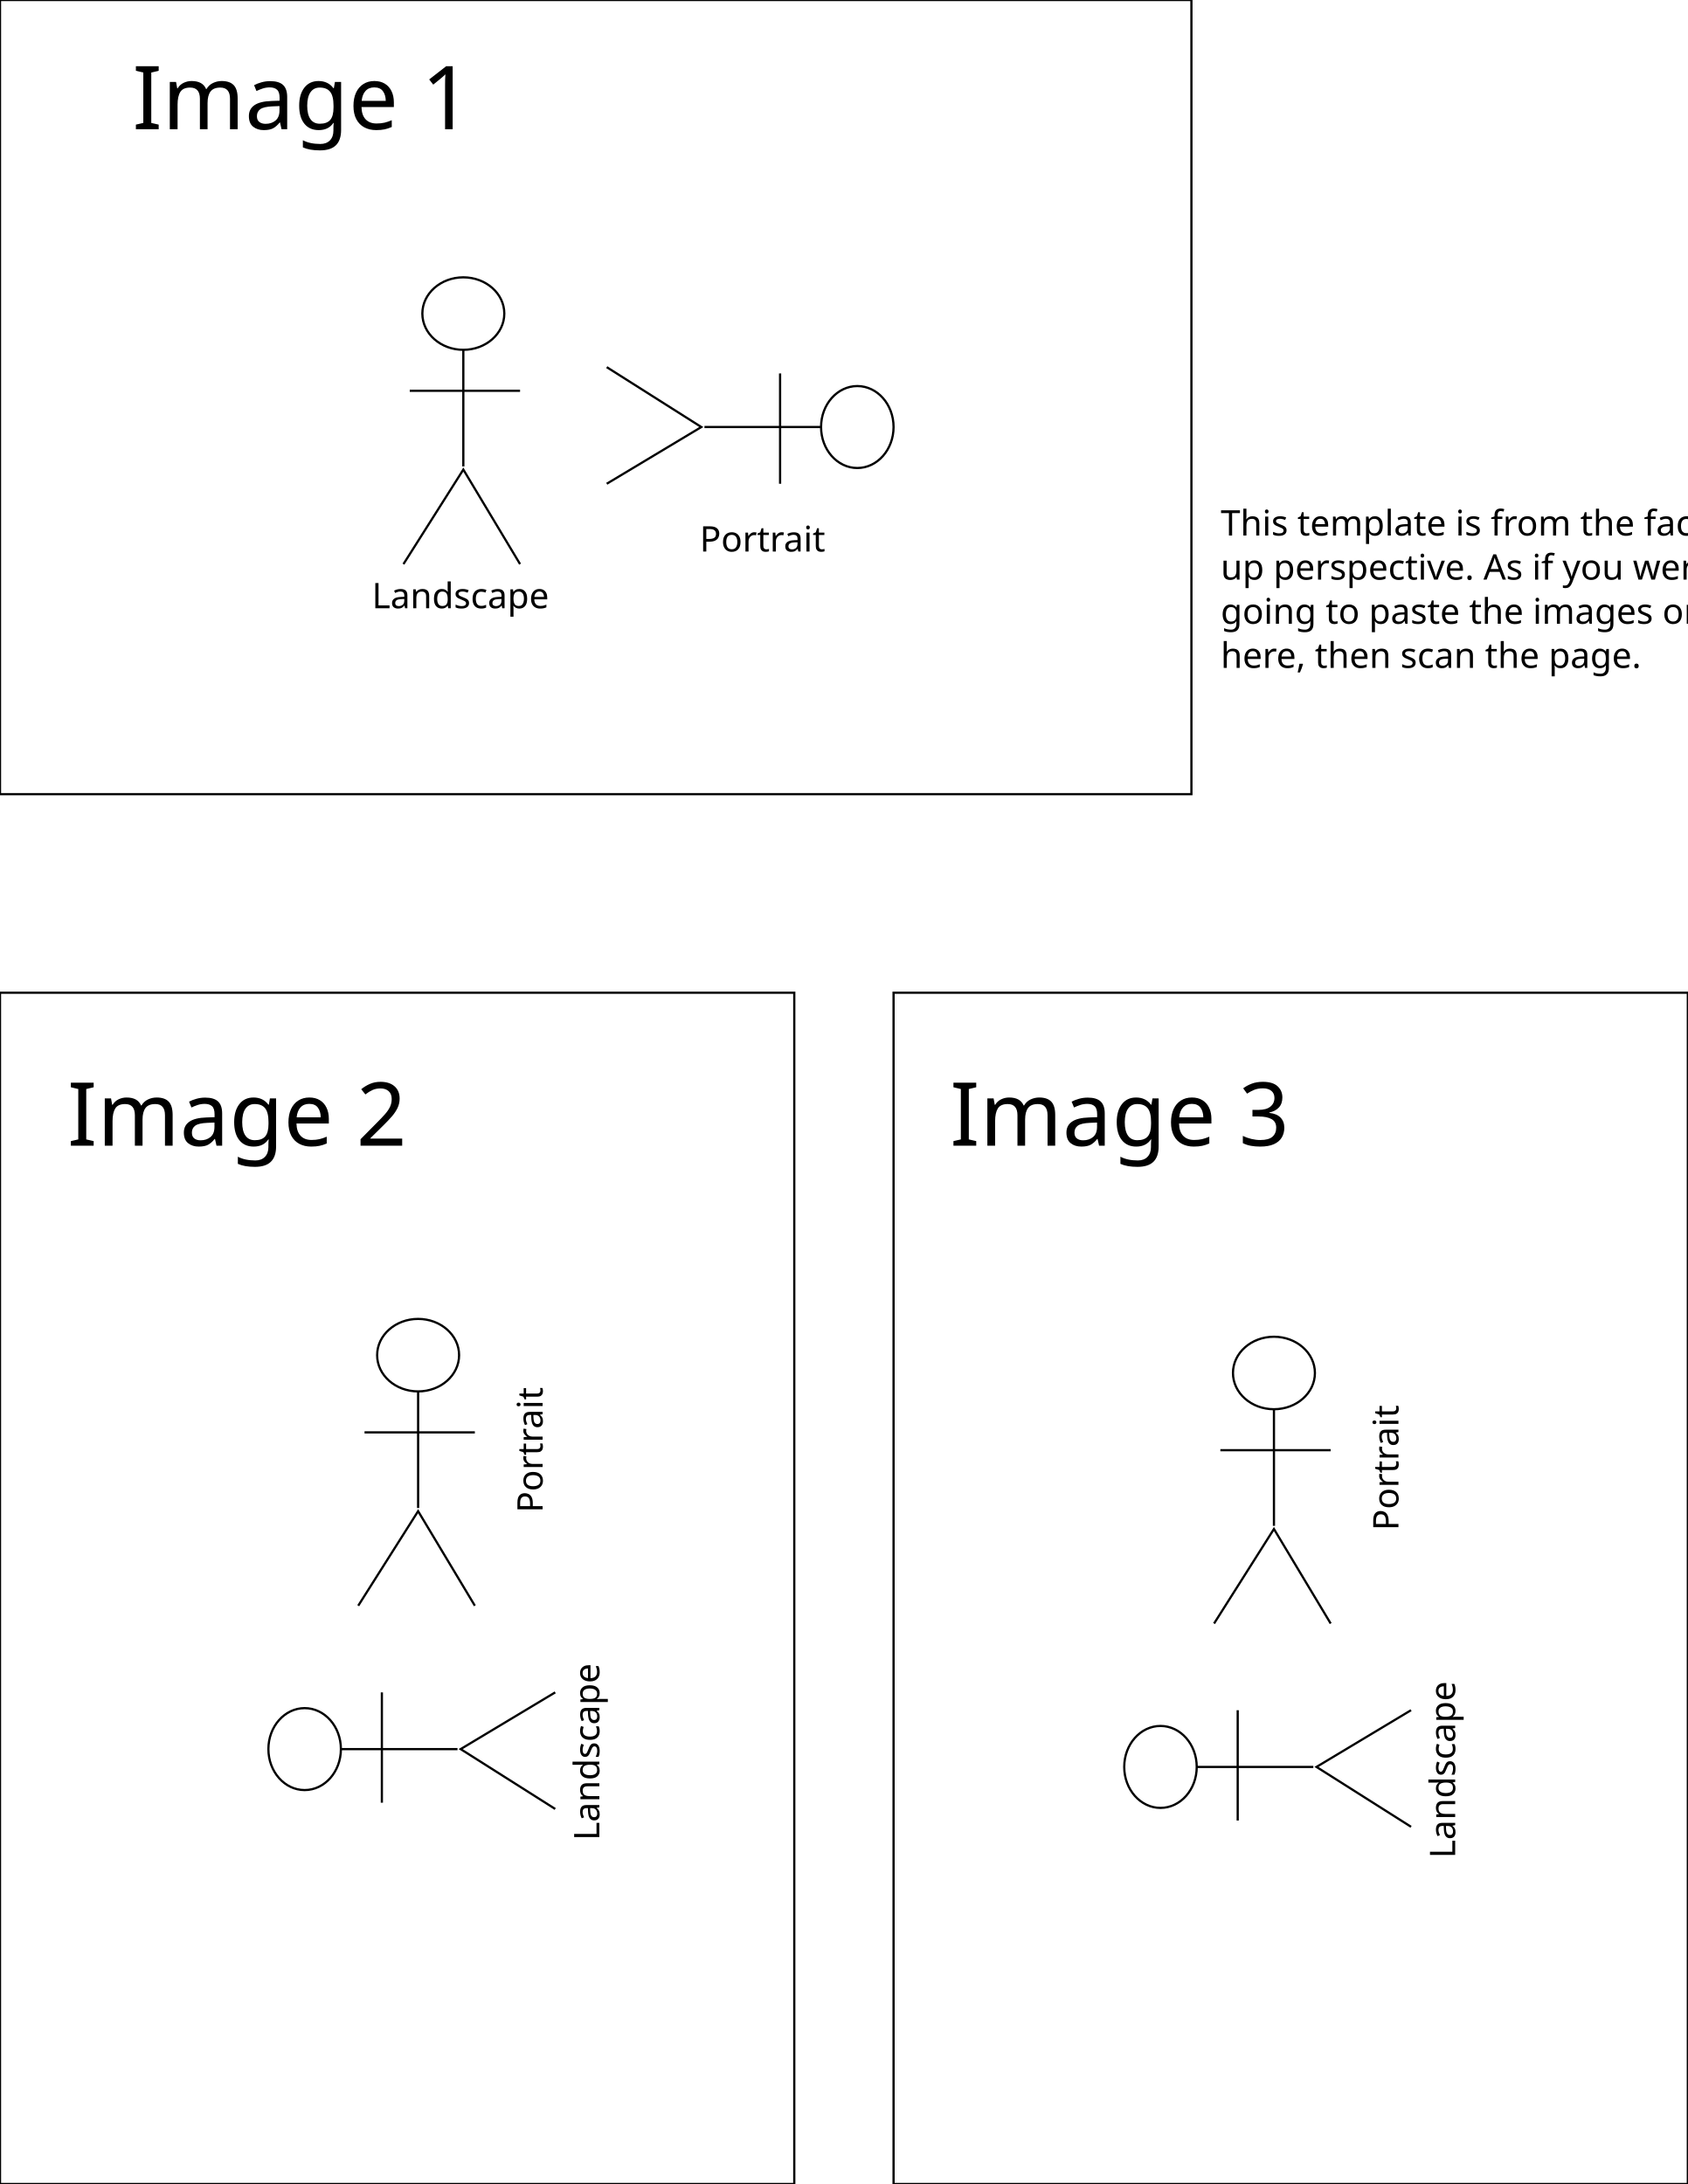
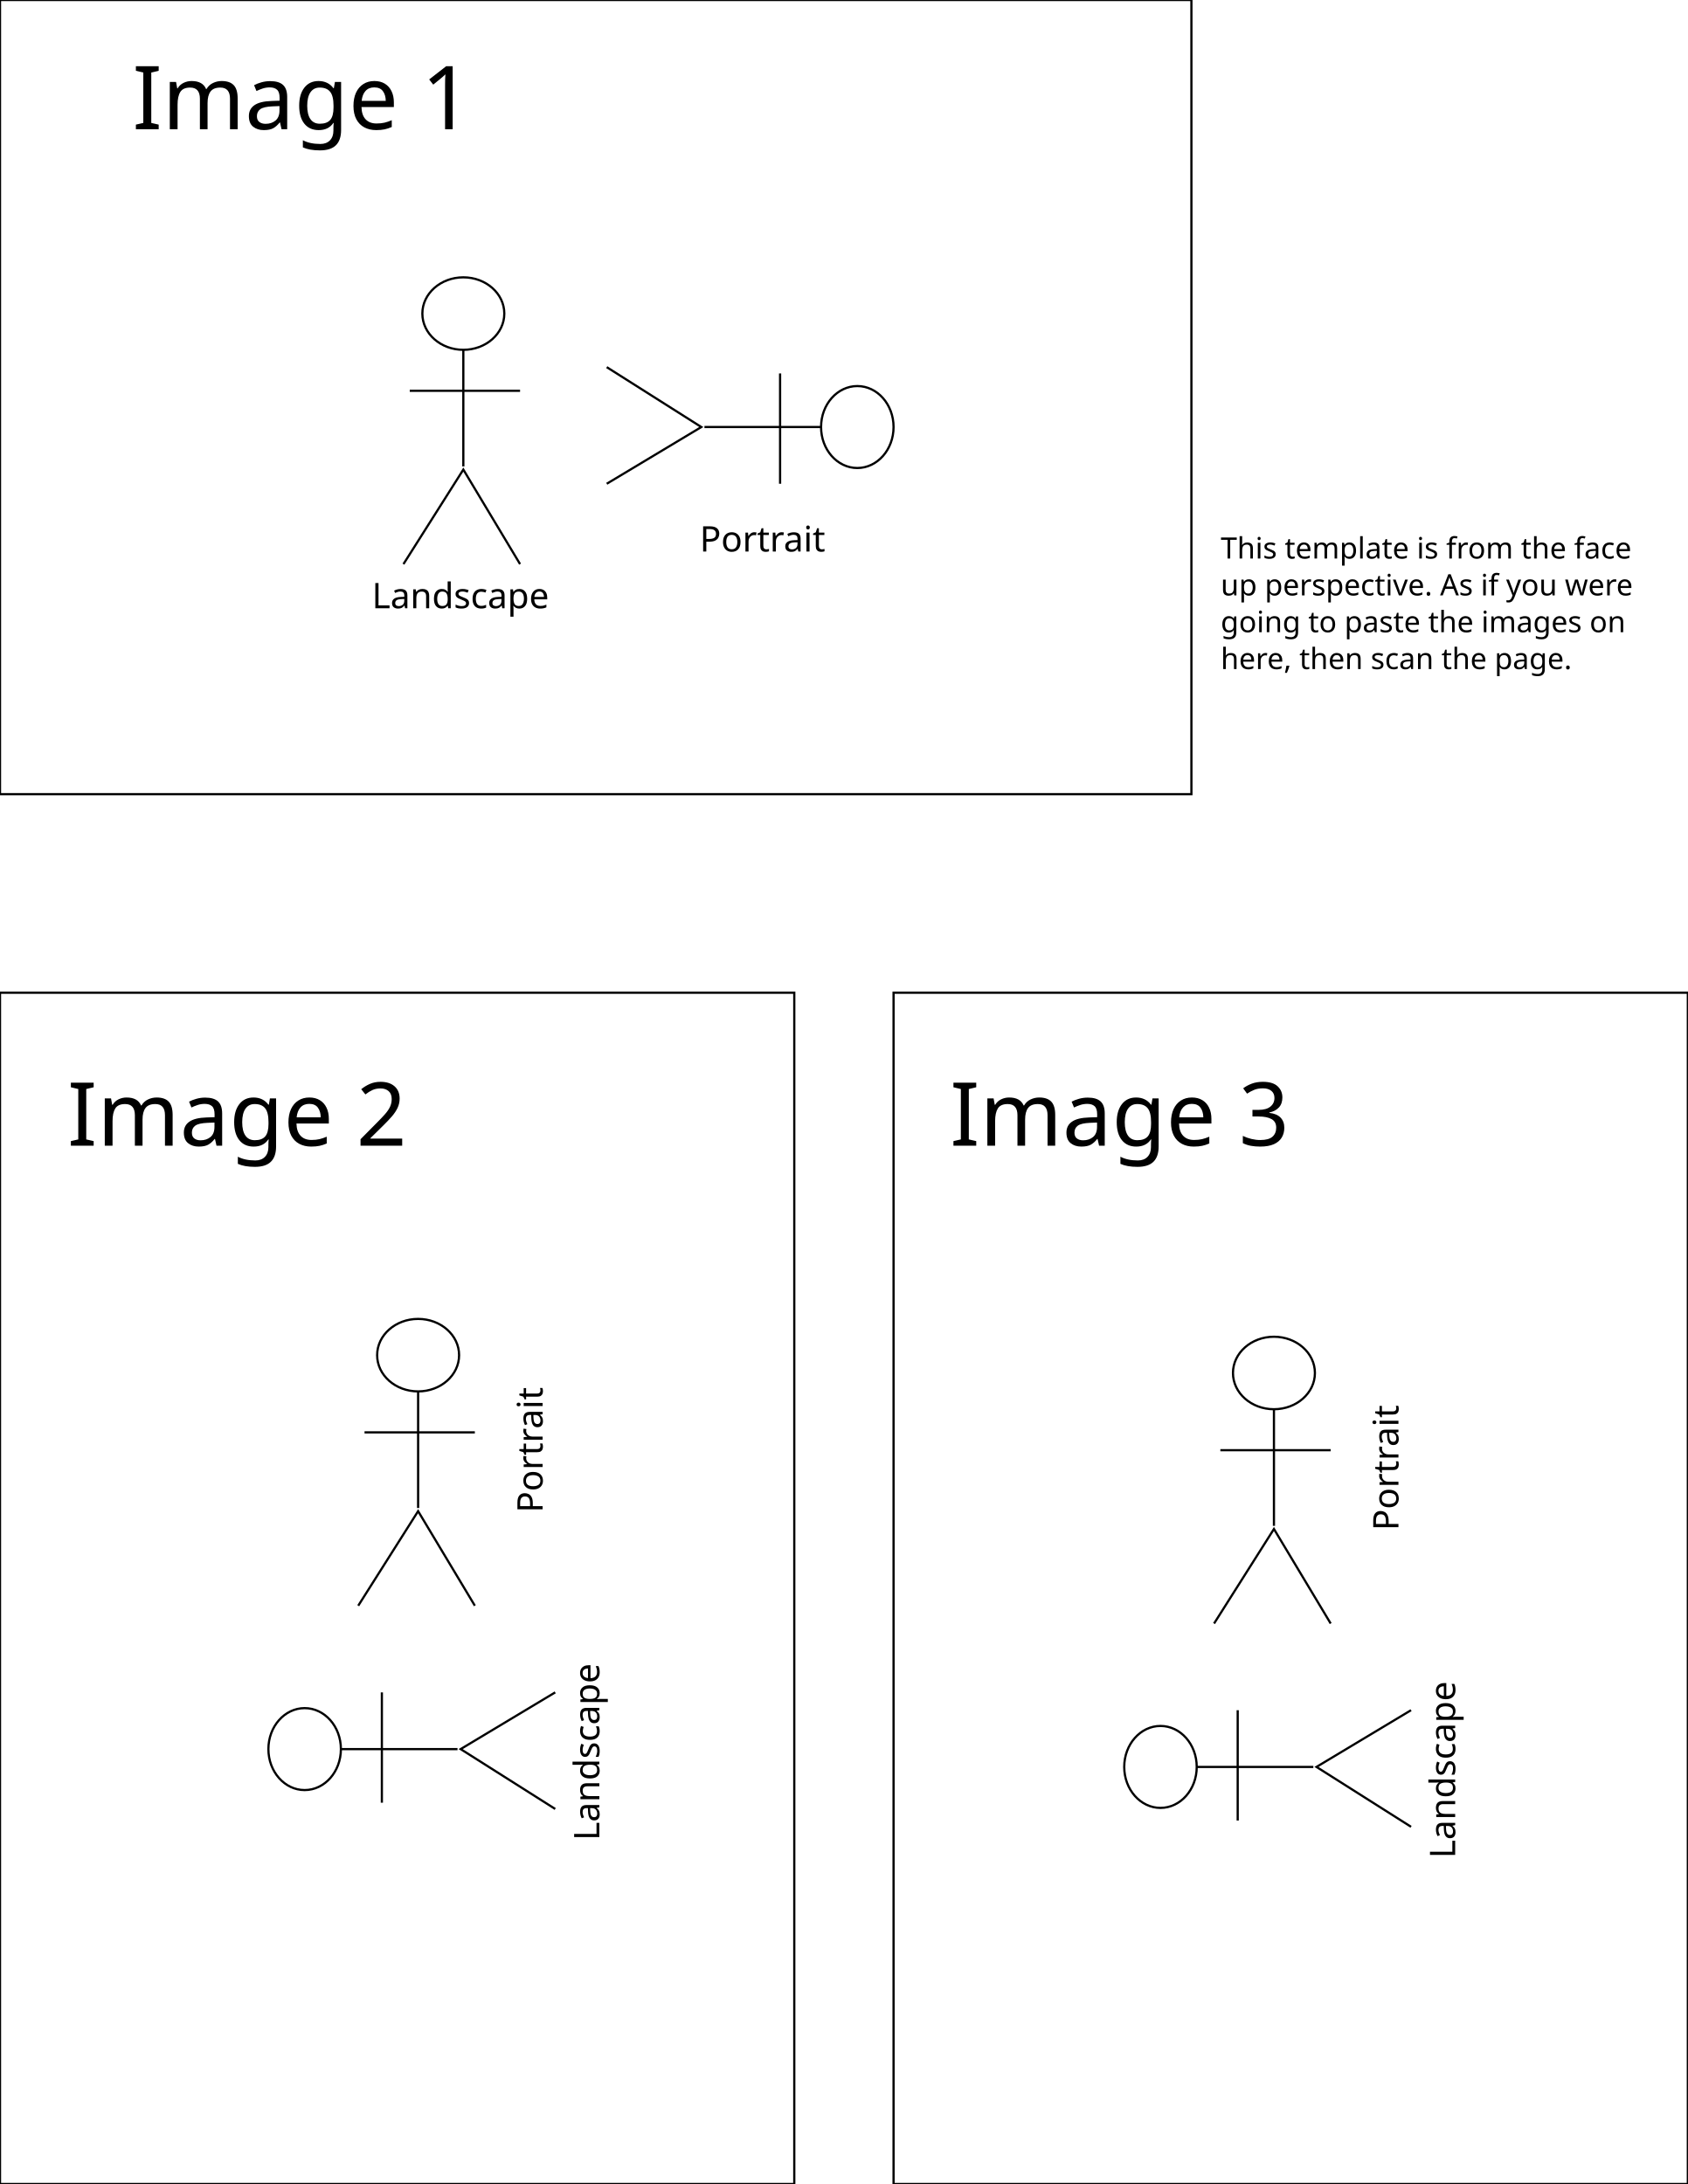
<svg xmlns="http://www.w3.org/2000/svg" width="765" height="990" id="svg2" version="1.1">
  <defs id="defs4" />
  <g id="layer1" transform="translate(0,-62.3598)">
    <rect style="fill:none;stroke:#000000" id="rect2985" width="540" height="360" x="0" y="0" transform="translate(0,62.35975)" />
    <rect style="fill:none;stroke:#000000;stroke-width:1;stroke-miterlimit:4;stroke-dasharray:none;stroke-dashoffset:0" id="rect2987" width="360" height="540" x="0" y="450" transform="translate(0,62.3598)" />
    <rect style="fill:none;stroke:#000000;stroke-width:1;stroke-miterlimit:4;stroke-dasharray:none;stroke-dashoffset:0" id="rect3757" width="360" height="540" x="405" y="450" transform="translate(0,62.3598)" />
    <g id="g3819">
      <g id="g3771">
        <path style="fill:none;stroke:#000000;stroke-width:1px;stroke-linecap:butt;stroke-linejoin:miter;stroke-opacity:1" d="M 182.857,255.714 210,212.857 l 25.714,42.857" id="path3759" transform="translate(0,62.3598)" />
        <path style="fill:none;stroke:#000000;stroke-width:1px;stroke-linecap:butt;stroke-linejoin:miter;stroke-opacity:1" d="m 210,211.429 0,-52.857" id="path3761" transform="translate(0,62.3598)" />
        <path style="fill:none;stroke:#000000;stroke-width:1px;stroke-linecap:butt;stroke-linejoin:miter;stroke-opacity:1" d="m 185.714,177.143 50,0" id="path3763" transform="translate(0,62.3598)" />
-         <path style="fill:none;stroke:#000000;stroke-width:1;stroke-miterlimit:4;stroke-dasharray:none;stroke-dashoffset:0" id="path3769" d="m 228.571,142.143 a 18.571,16.429 0 1 1 -37.143,0 18.571,16.429 0 1 1 37.143,0 z" transform="translate(0,62.3598)" />
+         <path style="fill:none;stroke:#000000;stroke-width:1;stroke-miterlimit:4;stroke-dasharray:none;stroke-dashoffset:0" id="path3769" d="m 228.571,142.143 c 0,9.073 -8.315,16.429 -18.571,16.429 -10.257,0 -18.571,-7.355 -18.571,-16.429 0,-9.073 8.315,-16.429 18.571,-16.429 10.257,0 18.571,7.355 18.571,16.429 z" transform="translate(0,62.3598)" />
      </g>
      <g id="g3771-1" transform="matrix(0,1,-1,0,593.0741,45.93123)">
        <path style="fill:none;stroke:#000000;stroke-width:1px;stroke-linecap:butt;stroke-linejoin:miter;stroke-opacity:1" d="M 182.857,255.714 210,212.857 l 25.714,42.857" id="path3759-7" transform="translate(0,62.3598)" />
        <path style="fill:none;stroke:#000000;stroke-width:1px;stroke-linecap:butt;stroke-linejoin:miter;stroke-opacity:1" d="m 210,211.429 0,-52.857" id="path3761-4" transform="translate(0,62.3598)" />
        <path style="fill:none;stroke:#000000;stroke-width:1px;stroke-linecap:butt;stroke-linejoin:miter;stroke-opacity:1" d="m 185.714,177.143 50,0" id="path3763-0" transform="translate(0,62.3598)" />
        <path style="fill:none;stroke:#000000;stroke-width:1;stroke-miterlimit:4;stroke-dasharray:none;stroke-dashoffset:0" id="path3769-9" d="m 228.571,142.143 c 0,9.073 -8.315,16.429 -18.571,16.429 -10.257,0 -18.571,-7.355 -18.571,-16.429 0,-9.073 8.315,-16.429 18.571,-16.429 10.257,0 18.571,7.355 18.571,16.429 z" transform="translate(0,62.3598)" />
      </g>
      <text id="text3807" y="338.074" x="168.571" style="font-size:16px;font-style:normal;font-weight:normal;line-height:125%;letter-spacing:0px;word-spacing:0px;fill:#000000;fill-opacity:1;stroke:none;font-family:Sans" xml:space="preserve">
        <tspan y="338.074" x="168.571" id="tspan3809">Landscape</tspan>
      </text>
      <text id="text3811" y="312.36" x="317.143" style="font-size:40px;font-style:normal;font-weight:normal;line-height:125%;letter-spacing:0px;word-spacing:0px;fill:#000000;fill-opacity:1;stroke:none;font-family:Sans" xml:space="preserve">
        <tspan style="font-size:16px" y="312.36" x="317.143" id="tspan3813">Portrait</tspan>
      </text>
    </g>
    <text xml:space="preserve" style="font-size:40px;font-style:normal;font-weight:normal;line-height:125%;letter-spacing:0px;word-spacing:0px;fill:#000000;fill-opacity:1;stroke:none;font-family:Sans" x="60" y="58.571" id="text3815" transform="translate(0,62.3598)">
      <tspan id="tspan3817" x="60" y="58.571">Image 1</tspan>
    </text>
    <g transform="matrix(0,-1,1,0,-66.42404,1065.22)" id="g3819-4">
      <g id="g3771-8">
        <path style="fill:none;stroke:#000000;stroke-width:1px;stroke-linecap:butt;stroke-linejoin:miter;stroke-opacity:1" d="M 182.857,255.714 210,212.857 l 25.714,42.857" id="path3759-8" transform="translate(0,62.3598)" />
        <path style="fill:none;stroke:#000000;stroke-width:1px;stroke-linecap:butt;stroke-linejoin:miter;stroke-opacity:1" d="m 210,211.429 0,-52.857" id="path3761-2" transform="translate(0,62.3598)" />
        <path style="fill:none;stroke:#000000;stroke-width:1px;stroke-linecap:butt;stroke-linejoin:miter;stroke-opacity:1" d="m 185.714,177.143 50,0" id="path3763-4" transform="translate(0,62.3598)" />
        <path style="fill:none;stroke:#000000;stroke-width:1;stroke-miterlimit:4;stroke-dasharray:none;stroke-dashoffset:0" id="path3769-5" d="m 228.571,142.143 c 0,9.073 -8.315,16.429 -18.571,16.429 -10.257,0 -18.571,-7.355 -18.571,-16.429 0,-9.073 8.315,-16.429 18.571,-16.429 10.257,0 18.571,7.355 18.571,16.429 z" transform="translate(0,62.3598)" />
      </g>
      <g id="g3771-1-5" transform="matrix(0,1,-1,0,593.0741,45.93123)">
        <path style="fill:none;stroke:#000000;stroke-width:1px;stroke-linecap:butt;stroke-linejoin:miter;stroke-opacity:1" d="M 182.857,255.714 210,212.857 l 25.714,42.857" id="path3759-7-1" transform="translate(0,62.3598)" />
        <path style="fill:none;stroke:#000000;stroke-width:1px;stroke-linecap:butt;stroke-linejoin:miter;stroke-opacity:1" d="m 210,211.429 0,-52.857" id="path3761-4-7" transform="translate(0,62.3598)" />
        <path style="fill:none;stroke:#000000;stroke-width:1px;stroke-linecap:butt;stroke-linejoin:miter;stroke-opacity:1" d="m 185.714,177.143 50,0" id="path3763-0-1" transform="translate(0,62.3598)" />
        <path style="fill:none;stroke:#000000;stroke-width:1;stroke-miterlimit:4;stroke-dasharray:none;stroke-dashoffset:0" id="path3769-9-1" d="m 228.571,142.143 c 0,9.073 -8.315,16.429 -18.571,16.429 -10.257,0 -18.571,-7.355 -18.571,-16.429 0,-9.073 8.315,-16.429 18.571,-16.429 10.257,0 18.571,7.355 18.571,16.429 z" transform="translate(0,62.3598)" />
      </g>
      <text id="text3807-5" y="338.074" x="168.571" style="font-size:16px;font-style:normal;font-weight:normal;line-height:125%;letter-spacing:0px;word-spacing:0px;fill:#000000;fill-opacity:1;stroke:none;font-family:Sans" xml:space="preserve">
        <tspan y="338.074" x="168.571" id="tspan3809-2">Landscape</tspan>
      </text>
      <text id="text3811-7" y="312.36" x="317.143" style="font-size:40px;font-style:normal;font-weight:normal;line-height:125%;letter-spacing:0px;word-spacing:0px;fill:#000000;fill-opacity:1;stroke:none;font-family:Sans" xml:space="preserve">
        <tspan style="font-size:16px" y="312.36" x="317.143" id="tspan3813-6">Portrait</tspan>
      </text>
    </g>
    <g transform="matrix(0,-1,1,0,321.4745,1073.301)" id="g3819-4-1">
      <g id="g3771-8-4">
        <path style="fill:none;stroke:#000000;stroke-width:1px;stroke-linecap:butt;stroke-linejoin:miter;stroke-opacity:1" d="M 182.857,255.714 210,212.857 l 25.714,42.857" id="path3759-8-2" transform="translate(0,62.3598)" />
        <path style="fill:none;stroke:#000000;stroke-width:1px;stroke-linecap:butt;stroke-linejoin:miter;stroke-opacity:1" d="m 210,211.429 0,-52.857" id="path3761-2-3" transform="translate(0,62.3598)" />
        <path style="fill:none;stroke:#000000;stroke-width:1px;stroke-linecap:butt;stroke-linejoin:miter;stroke-opacity:1" d="m 185.714,177.143 50,0" id="path3763-4-2" transform="translate(0,62.3598)" />
        <path style="fill:none;stroke:#000000;stroke-width:1;stroke-miterlimit:4;stroke-dasharray:none;stroke-dashoffset:0" id="path3769-5-2" d="m 228.571,142.143 c 0,9.073 -8.315,16.429 -18.571,16.429 -10.257,0 -18.571,-7.355 -18.571,-16.429 0,-9.073 8.315,-16.429 18.571,-16.429 10.257,0 18.571,7.355 18.571,16.429 z" transform="translate(0,62.3598)" />
      </g>
      <g id="g3771-1-5-1" transform="matrix(0,1,-1,0,593.0741,45.93123)">
        <path style="fill:none;stroke:#000000;stroke-width:1px;stroke-linecap:butt;stroke-linejoin:miter;stroke-opacity:1" d="M 182.857,255.714 210,212.857 l 25.714,42.857" id="path3759-7-1-6" transform="translate(0,62.3598)" />
        <path style="fill:none;stroke:#000000;stroke-width:1px;stroke-linecap:butt;stroke-linejoin:miter;stroke-opacity:1" d="m 210,211.429 0,-52.857" id="path3761-4-7-8" transform="translate(0,62.3598)" />
        <path style="fill:none;stroke:#000000;stroke-width:1px;stroke-linecap:butt;stroke-linejoin:miter;stroke-opacity:1" d="m 185.714,177.143 50,0" id="path3763-0-1-5" transform="translate(0,62.3598)" />
        <path style="fill:none;stroke:#000000;stroke-width:1;stroke-miterlimit:4;stroke-dasharray:none;stroke-dashoffset:0" id="path3769-9-1-7" d="m 228.571,142.143 c 0,9.073 -8.315,16.429 -18.571,16.429 -10.257,0 -18.571,-7.355 -18.571,-16.429 0,-9.073 8.315,-16.429 18.571,-16.429 10.257,0 18.571,7.355 18.571,16.429 z" transform="translate(0,62.3598)" />
      </g>
      <text id="text3807-5-6" y="338.074" x="168.571" style="font-size:16px;font-style:normal;font-weight:normal;line-height:125%;letter-spacing:0px;word-spacing:0px;fill:#000000;fill-opacity:1;stroke:none;font-family:Sans" xml:space="preserve">
        <tspan y="338.074" x="168.571" id="tspan3809-2-1">Landscape</tspan>
      </text>
      <text id="text3811-7-8" y="312.36" x="317.143" style="font-size:40px;font-style:normal;font-weight:normal;line-height:125%;letter-spacing:0px;word-spacing:0px;fill:#000000;fill-opacity:1;stroke:none;font-family:Sans" xml:space="preserve">
        <tspan style="font-size:16px" y="312.36" x="317.143" id="tspan3813-6-9">Portrait</tspan>
      </text>
    </g>
    <text xml:space="preserve" style="font-size:40px;font-style:normal;font-weight:normal;line-height:125%;letter-spacing:0px;word-spacing:0px;fill:#000000;fill-opacity:1;stroke:none;font-family:Sans" x="30.527" y="581.693" id="text3815-2">
      <tspan id="tspan3817-7" x="30.527" y="581.693">Image 2</tspan>
    </text>
    <text xml:space="preserve" style="font-size:40px;font-style:normal;font-weight:normal;line-height:125%;letter-spacing:0px;word-spacing:0px;fill:#000000;fill-opacity:1;stroke:none;font-family:Sans" x="430.547" y="581.693" id="text3815-9">
      <tspan id="tspan3817-5" x="430.547" y="581.693">Image 3</tspan>
    </text>
-     <text xml:space="preserve" style="font-size:16px;font-style:normal;font-weight:normal;line-height:125%;letter-spacing:0px;word-spacing:0px;fill:#000000;fill-opacity:1;stroke:none;font-family:Sans" x="553.276" y="305.099" id="text3985">
-       <tspan x="553.276" y="305.099" id="tspan3989">This template is from the face </tspan>
-       <tspan x="553.276" y="325.099" id="tspan3991">up perspective. As if you were </tspan>
-       <tspan x="553.276" y="345.099" id="tspan3993">going to paste the images on </tspan>
-       <tspan x="553.276" y="365.099" id="tspan3995">here, then scan the page.</tspan>
+     <text xml:space="preserve" style="font-size:13.361px;font-style:normal;font-weight:normal;line-height:125%;letter-spacing:0px;word-spacing:0px;fill:#000000;fill-opacity:1;stroke:none;font-family:Sans" x="553.269" y="315.546" id="text3985">
+       <tspan x="553.269" y="315.546" id="tspan3989">This template is from the face </tspan>
+       <tspan x="553.269" y="332.247" id="tspan3991">up perspective. As if you were </tspan>
+       <tspan x="553.269" y="348.948" id="tspan3993">going to paste the images on </tspan>
+       <tspan x="553.269" y="365.648" id="tspan3995">here, then scan the page.</tspan>
    </text>
  </g>
</svg>
